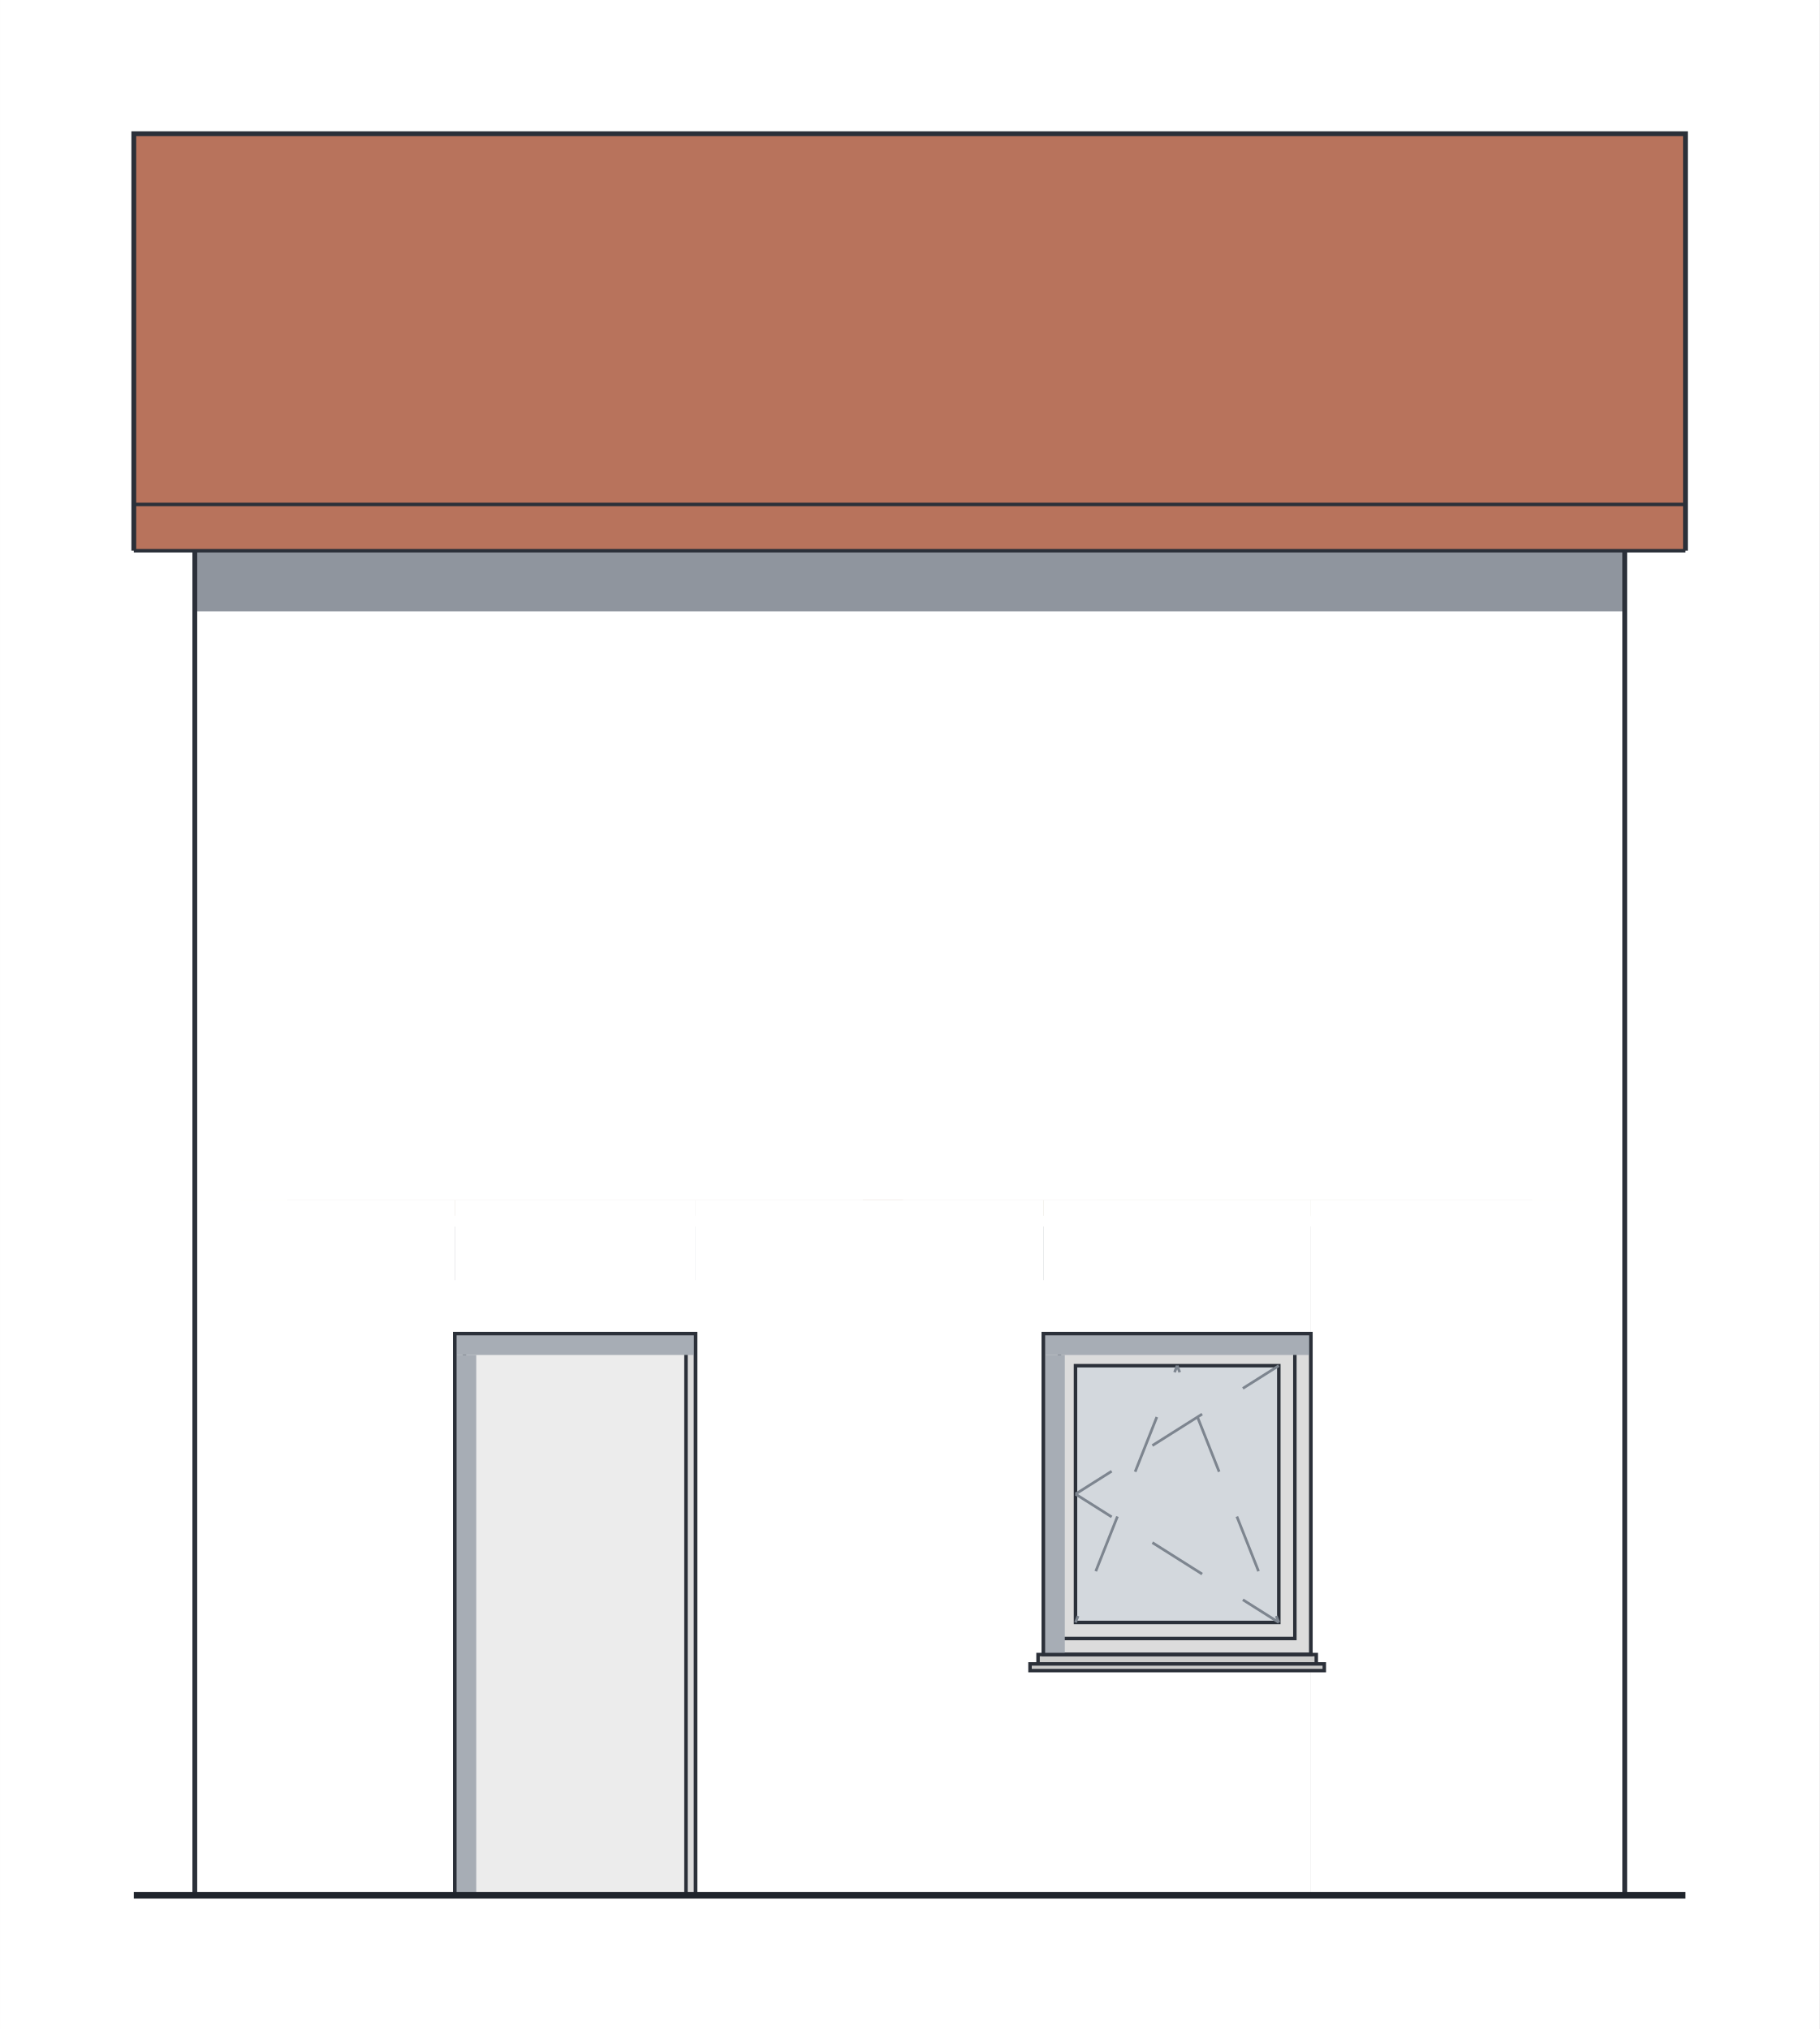
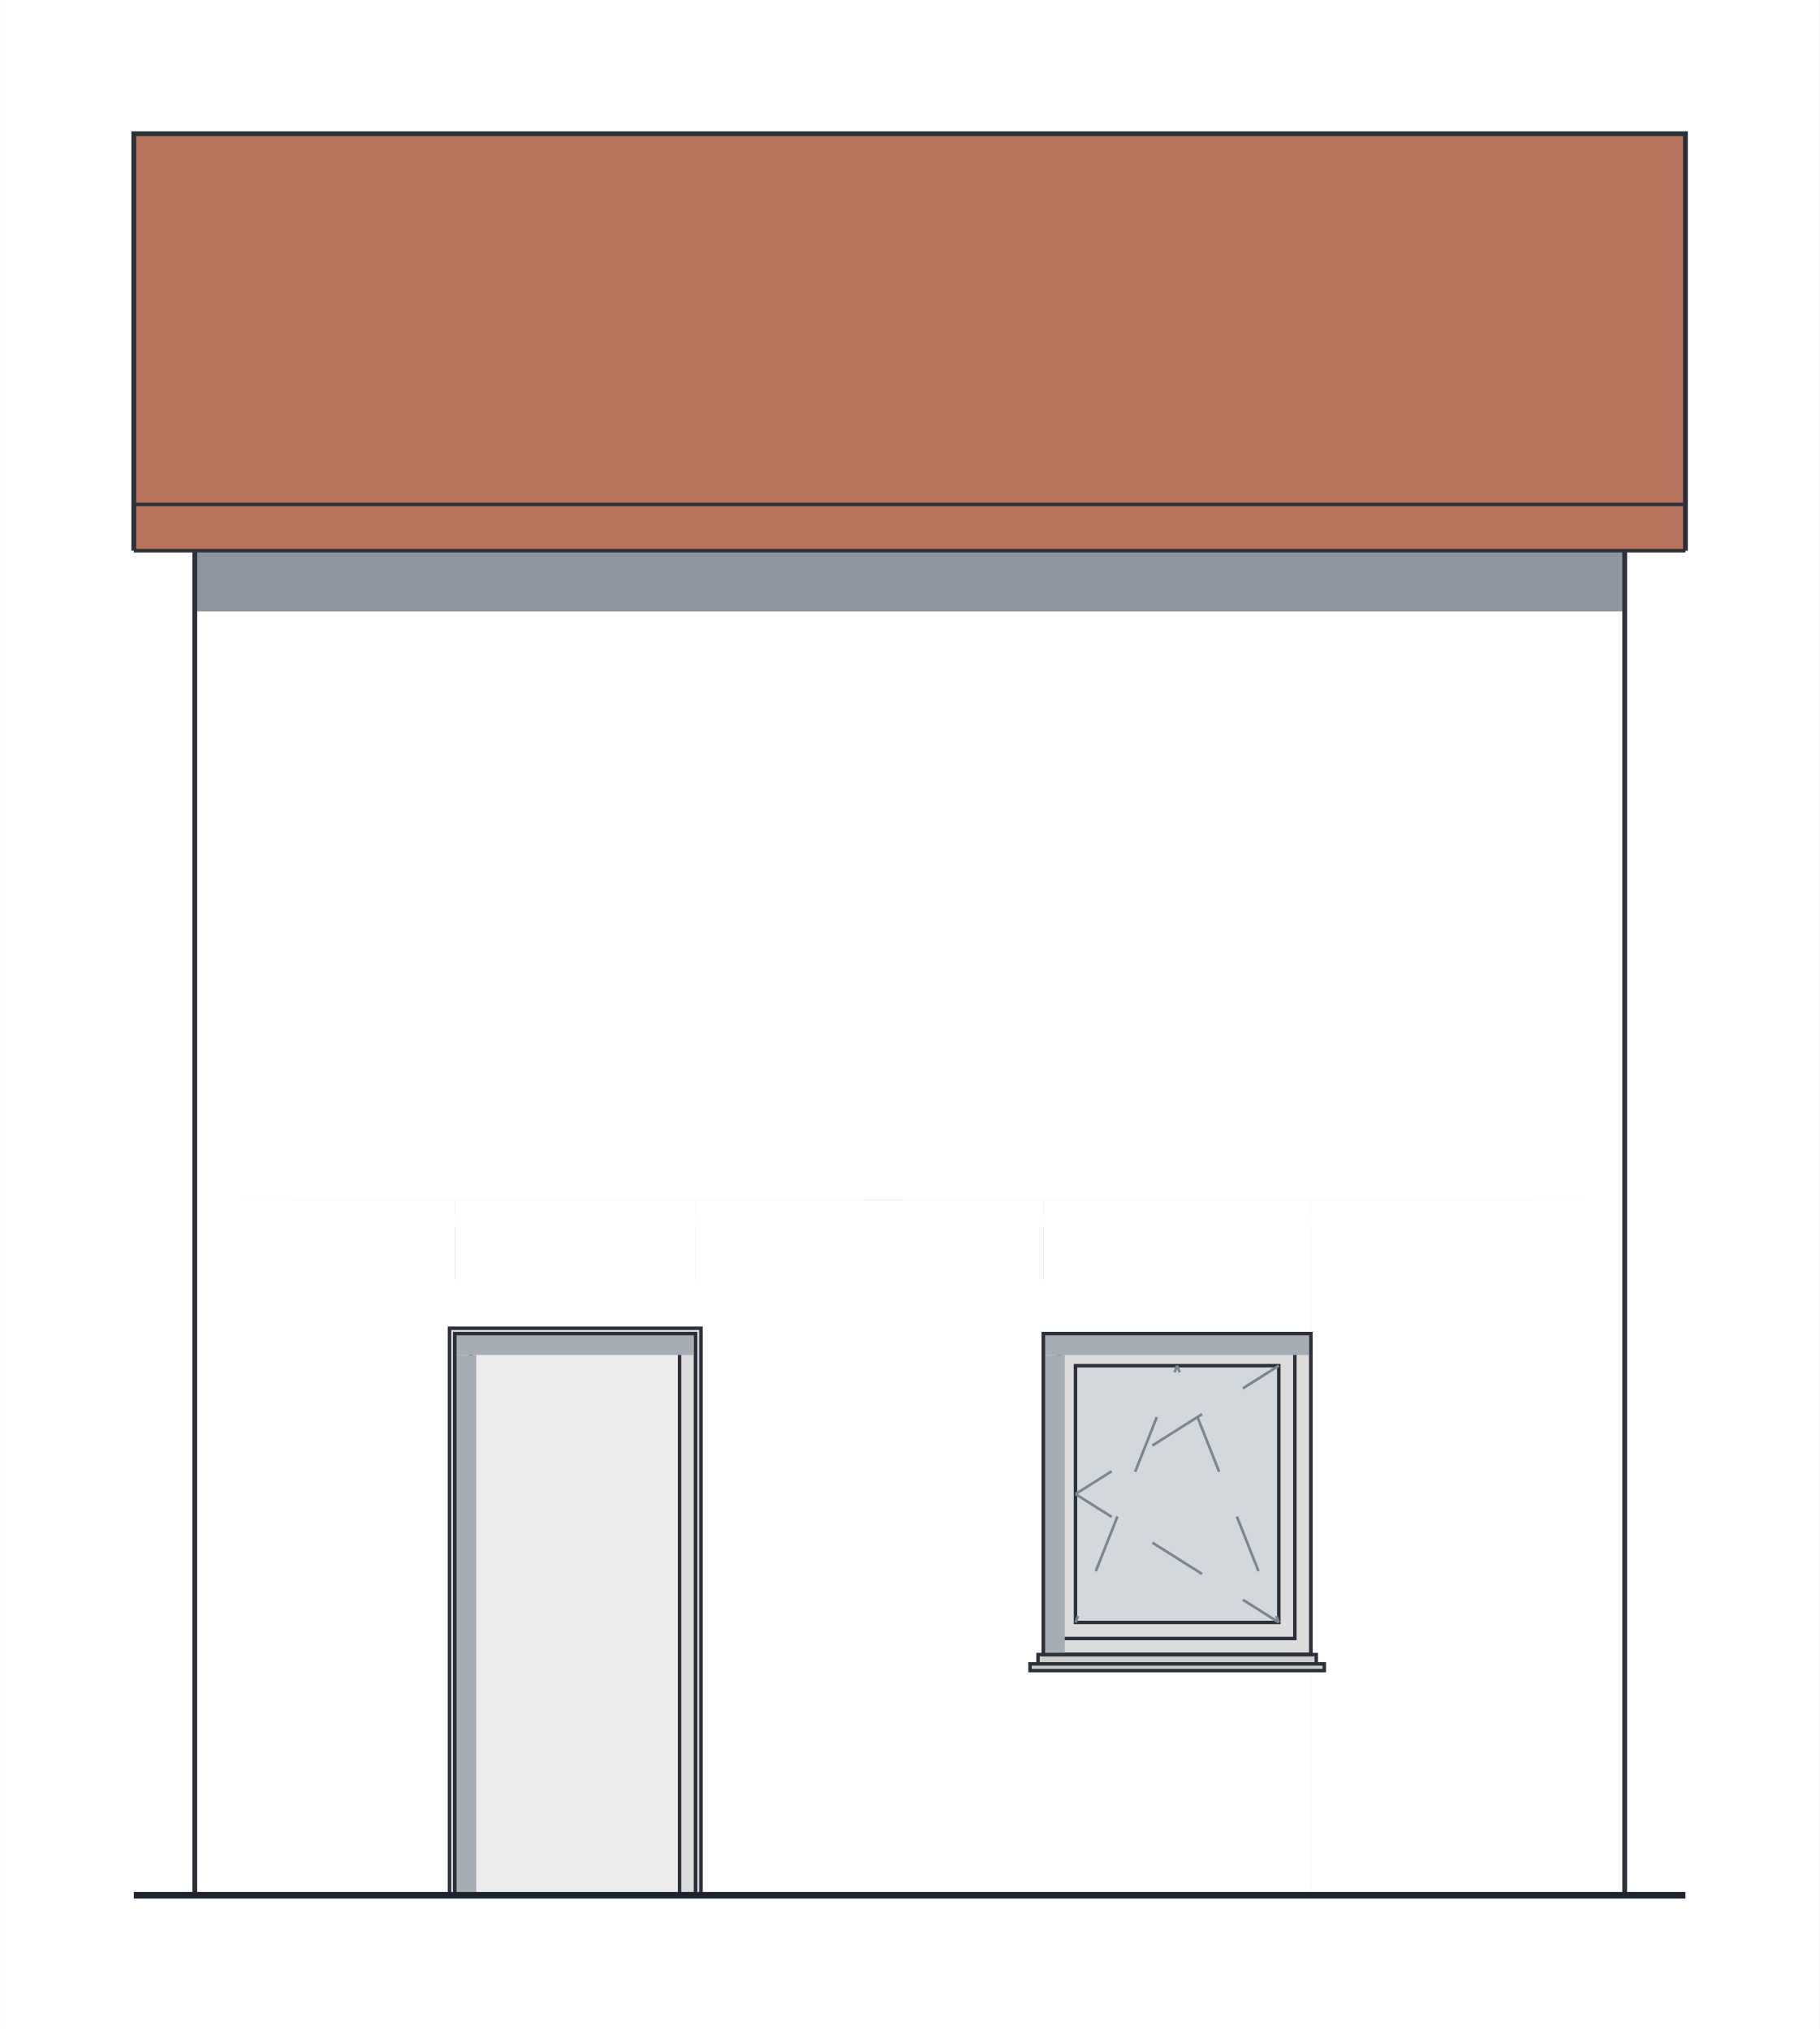
<svg xmlns="http://www.w3.org/2000/svg" viewBox="0.1 0 6.8 7.586" width="68mm" height="75.856mm">
  <rect x="0.1" y="0" width="6.8" height="7.586" fill="#ffffff" />
  <g stroke-linecap="butt" stroke-linejoin="miter" stroke-miterlimit="4">
    <polygon points="6.173,7.086 6.173,4.486 5.4,4.486 5.4,7.086" fill="#ffffff" stroke="none" stroke-width="0" />
    <polygon points="5.4,7.086 5.4,6.186 4,6.186 4,7.086" fill="#ffffff" stroke="none" stroke-width="0" />
    <polygon points="5.4,4.886 5.4,4.486 4,4.486 4,4.886" fill="#ffffff" stroke="none" stroke-width="0" />
    <polygon points="4,7.086 4,4.486 0.828,4.486 0.828,7.086" fill="#ffffff" stroke="none" stroke-width="0" />
    <polygon points="5.395,6.468 6.173,6.468 6.173,6.359 5.894,6.081 6.067,6.081 5.681,5.694 5.854,5.694 5.468,5.308 5.641,5.308 5.395,5.062" fill="#8f959e" stroke="none" stroke-width="0" />
    <polygon points="5.405,6.186 5.405,6.468 5.281,6.468 4.999,6.186" fill="#8f959e" stroke="none" stroke-width="0" />
    <polygon points="4.2,4.867 5.2,4.867 5.219,4.886 4.219,4.886" fill="#8f959e" stroke="none" stroke-width="0" />
    <polygon points="4.2,4.867 5.2,4.867 5.2,4.486 4.2,4.486" fill="#9aa0a6" stroke="none" stroke-width="0" />
    <polygon points="4.2,5.04 5.2,5.04 5.2,4.659 4.2,4.659" fill="#9aa0a6" stroke="none" stroke-width="0" />
    <polygon points="4.2,5.214 5.2,5.214 5.2,4.832 4.2,4.832" fill="#9aa0a6" stroke="none" stroke-width="0" />
    <polygon points="6.173,4.486 6.173,1.886 0.828,1.886 0.828,4.486" fill="#ffffff" stroke="none" stroke-width="0" />
    <polygon points="4.2,5.387 5.2,5.387 5.2,5.006 4.2,5.006" fill="#9aa0a6" stroke="none" stroke-width="0" />
    <polygon points="4.2,5.56 5.2,5.56 5.2,5.179 4.2,5.179" fill="#9aa0a6" stroke="none" stroke-width="0" />
    <polygon points="4.2,5.734 5.2,5.734 5.2,5.352 4.2,5.352" fill="#9aa0a6" stroke="none" stroke-width="0" />
    <polygon points="4.2,5.907 5.2,5.907 5.2,5.526 4.2,5.526" fill="#9aa0a6" stroke="none" stroke-width="0" />
    <polygon points="4.2,6.08 5.2,6.08 5.2,5.699 4.2,5.699" fill="#9aa0a6" stroke="none" stroke-width="0" />
    <polygon points="4.2,6.254 5.2,6.254 5.2,5.872 4.2,5.872" fill="#9aa0a6" stroke="none" stroke-width="0" />
    <polygon points="4.2,6.427 5.2,6.427 5.2,6.046 4.2,6.046" fill="#9aa0a6" stroke="none" stroke-width="0" />
    <polygon points="4.2,6.6 5.2,6.6 5.2,6.219 4.2,6.219" fill="#9aa0a6" stroke="none" stroke-width="0" />
    <polygon points="4.2,6.774 5.2,6.774 5.2,6.392 4.2,6.392" fill="#9aa0a6" stroke="none" stroke-width="0" />
    <polygon points="4.2,6.947 5.2,6.947 5.2,6.566 4.2,6.566" fill="#9aa0a6" stroke="none" stroke-width="0" />
    <polygon points="0.6,1.886 6.4,1.886 6.4,0.5 0.6,0.5" fill="#b8735c" stroke="none" stroke-width="0" />
    <polygon points="4.2,7.086 5.2,7.086 5.2,6.739 4.2,6.739" fill="#9aa0a6" stroke="none" stroke-width="0" />
    <polygon points="4.2,7.086 5.2,7.086 5.2,6.912 4.2,6.912" fill="#9aa0a6" stroke="none" stroke-width="0" />
    <polygon points="1,4.546 6,4.546 6,4.486 1,4.486" fill="#c9c2b3" stroke="none" stroke-width="0" />
    <polygon points="1,4.586 6,4.586 6,4.546 1,4.546" fill="#ffffff" stroke="none" stroke-width="0" />
    <polygon points="1,4.786 6,4.786 6,4.586 1,4.586" fill="#9aa0a6" stroke="none" stroke-width="0" />
    <polygon points="5.827,7.086 6.173,7.086 6.173,4.486 5.827,4.486" fill="#ffffff" stroke="none" stroke-width="0" />
    <polygon points="1.173,7.086 1.173,4.486 0.828,4.486 0.828,7.086" fill="#ffffff" stroke="none" stroke-width="0" />
    <polygon points="3.325,7.086 3.475,7.086 3.475,4.486 3.325,4.486" fill="#8c5544" stroke="none" stroke-width="0" />
    <polygon points="0.828,4.486 6.173,4.486 6.173,2.059 0.828,2.059" fill="#ffffff" stroke="none" stroke-width="0" />
    <polygon points="5.827,4.486 6.173,4.486 6.173,1.886 5.827,1.886" fill="#ffffff" stroke="none" stroke-width="0" />
    <polygon points="1.173,4.486 1.173,1.886 0.828,1.886 0.828,4.486" fill="#ffffff" stroke="none" stroke-width="0" />
    <polygon points="0.828,2.286 1,2.459 6.173,2.459 6.173,2.059 0.828,2.059" fill="#8f959e" stroke="none" stroke-width="0" />
    <polygon points="5.827,2.459 6.173,2.459 6.173,1.886 5.827,1.886" fill="#8f959e" stroke="none" stroke-width="0" />
    <polygon points="0.828,2.286 1,2.459 1.173,2.459 1.173,1.886 0.828,1.886" fill="#8f959e" stroke="none" stroke-width="0" />
    <polygon points="0.828,7.086 1.8,7.086 1.8,4.486 0.828,4.486" fill="#ffffff" stroke="none" stroke-width="0" />
    <polygon points="1.8,4.986 2.7,4.986 2.7,4.486 1.8,4.486" fill="#ffffff" stroke="none" stroke-width="0" />
    <polygon points="2.7,7.086 4,7.086 4,4.486 2.7,4.486" fill="#ffffff" stroke="none" stroke-width="0" />
    <polygon points="4,7.086 5,7.086 5,6.186 4,6.186" fill="#ffffff" stroke="none" stroke-width="0" />
    <polygon points="4,4.986 5,4.986 5,4.486 4,4.486" fill="#ffffff" stroke="none" stroke-width="0" />
    <polygon points="5,7.086 6.173,7.086 6.173,4.486 5,4.486" fill="#ffffff" stroke="none" stroke-width="0" />
    <polygon points="0.828,4.486 6.173,4.486 6.173,2.059 0.828,2.059" fill="#ffffff" stroke="none" stroke-width="0" />
    <polygon points="0.828,2.286 6.173,2.286 6.173,2.059 0.828,2.059" fill="#8f959e" stroke="none" stroke-width="0" />
-     <polygon points="1.8,7.086 2.7,7.086 2.7,4.986 1.8,4.986" fill="#dcdcdc" stroke="#2b3039" stroke-width="0.013" />
-     <polygon points="1.836,7.086 2.664,7.086 2.664,5.049 1.836,5.049" fill="#ececec" stroke="#2b3039" stroke-width="0.013" />
+     <polygon points="1.78,7.086 2.72,7.086 2.72,4.966 1.78,4.966" fill="#dcdcdc" stroke="#2b3039" stroke-width="0.013" />
+     <polygon points="1.8,7.086 2.7,7.086 2.7,4.986 1.8,4.986" fill="none" stroke="#2b3039" stroke-width="0.013" />
+     <polygon points="1.86,7.086 2.64,7.086 2.64,5.046 1.86,5.046" fill="#ececec" stroke="#2b3039" stroke-width="0.013" />
    <polygon points="1.8,5.066 2.7,5.066 2.7,4.986 1.8,4.986" fill="#a7adb5" stroke="none" stroke-width="0" />
    <polygon points="1.8,7.086 1.88,7.086 1.88,5.066 1.8,5.066" fill="#a7adb5" stroke="none" stroke-width="0" />
    <polygon points="4,6.186 5,6.186 5,4.986 4,4.986" fill="#dcdcdc" stroke="#2b3039" stroke-width="0.013" />
    <polygon points="3.98,6.221 5.02,6.221 5.02,6.186 3.98,6.186" fill="#cccccb" stroke="#2b3039" stroke-width="0.013" />
    <polygon points="3.95,6.246 5.05,6.246 5.05,6.221 3.95,6.221" fill="#cccccb" stroke="#2b3039" stroke-width="0.013" />
    <polygon points="4.06,6.126 4.94,6.126 4.94,5.046 4.06,5.046" fill="none" stroke="#2b3039" stroke-width="0.013" />
    <polygon points="4.12,6.066 4.88,6.066 4.88,5.106 4.12,5.106" fill="#d3d8dd" stroke="#2b3039" stroke-width="0.013" />
    <polygon points="4,5.066 5,5.066 5,4.986 4,4.986" fill="#a7adb5" stroke="none" stroke-width="0" />
    <polygon points="4,6.186 4.08,6.186 4.08,5.066 4,5.066" fill="#a7adb5" stroke="none" stroke-width="0" />
    <line x1="4.88" y1="6.066" x2="4.12" y2="5.586" stroke="#7d858f" stroke-width="0.01" stroke-dasharray="0.22 0.18" stroke-dashoffset="0.061" />
    <line x1="4.88" y1="5.106" x2="4.12" y2="5.586" stroke="#7d858f" stroke-width="0.01" stroke-dasharray="0.22 0.18" stroke-dashoffset="0.061" />
    <line x1="4.12" y1="6.066" x2="4.5" y2="5.106" stroke="#7d858f" stroke-width="0.01" stroke-dasharray="0.22 0.18" stroke-dashoffset="0.194" />
    <line x1="4.88" y1="6.066" x2="4.5" y2="5.106" stroke="#7d858f" stroke-width="0.01" stroke-dasharray="0.22 0.18" stroke-dashoffset="0.194" />
    <polygon points="0.6,1.886 6.4,1.886 6.4,2.059 0.6,2.059" fill="#b8735c" stroke="none" stroke-width="0" />
    <polyline points="1.8,7.086 1.8,4.986 2.7,4.986 2.7,7.086" fill="none" stroke="#2b3039" stroke-width="0.013" />
    <polygon points="5,6.186 4,6.186 4,4.986 5,4.986" fill="none" stroke="#2b3039" stroke-width="0.013" />
    <polyline points="2.7,7.086 4,7.086 5,7.086 6.173,7.086 6.173,4.486 6.173,2.059" fill="none" stroke="#2b3039" stroke-width="0.018" />
    <polyline points="0.828,2.059 0.828,4.486 0.828,7.086 1.8,7.086" fill="none" stroke="#2b3039" stroke-width="0.018" />
    <line x1="0.6" y1="1.886" x2="6.4" y2="1.886" stroke="#2b3039" stroke-width="0.013" />
    <line x1="6.4" y1="2.059" x2="0.6" y2="2.059" stroke="#2b3039" stroke-width="0.013" />
    <polyline points="6.4,2.059 6.4,1.886 6.4,0.5 0.6,0.5 0.6,1.886 0.6,2.059" fill="none" stroke="#2b3039" stroke-width="0.018" />
    <line x1="0.6" y1="7.086" x2="6.4" y2="7.086" stroke="#1f242c" stroke-width="0.025" />
  </g>
</svg>
